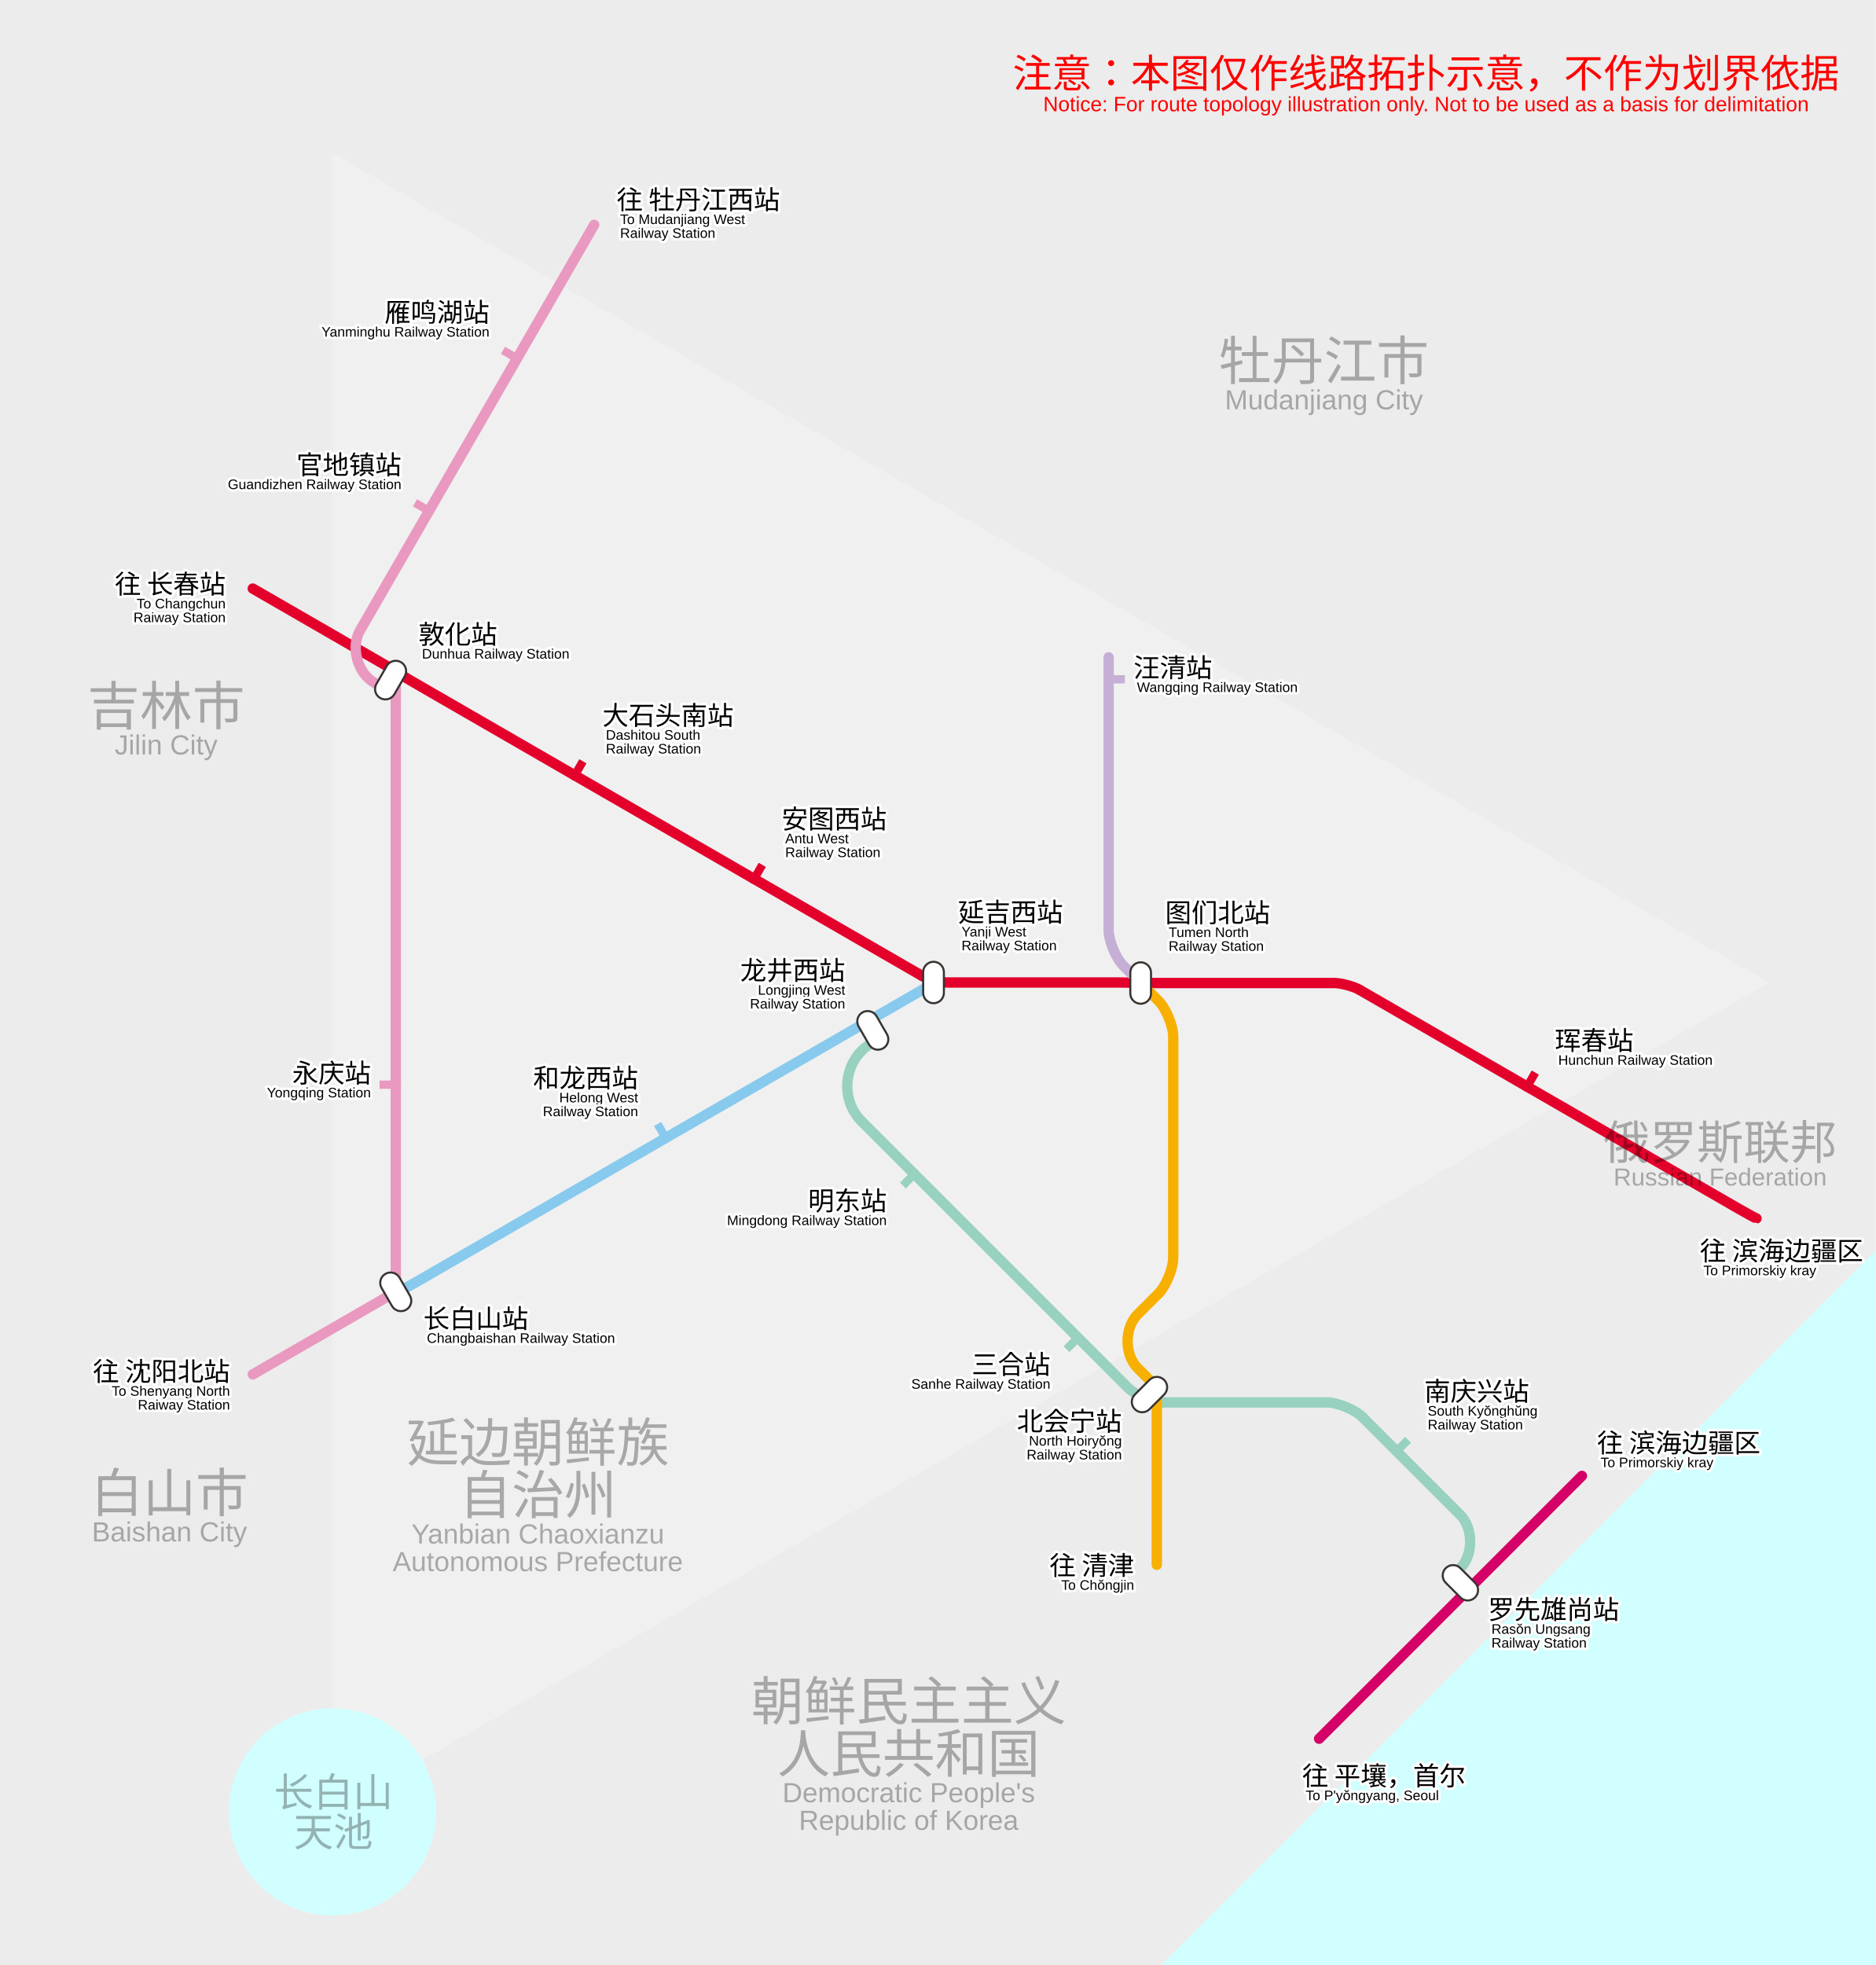
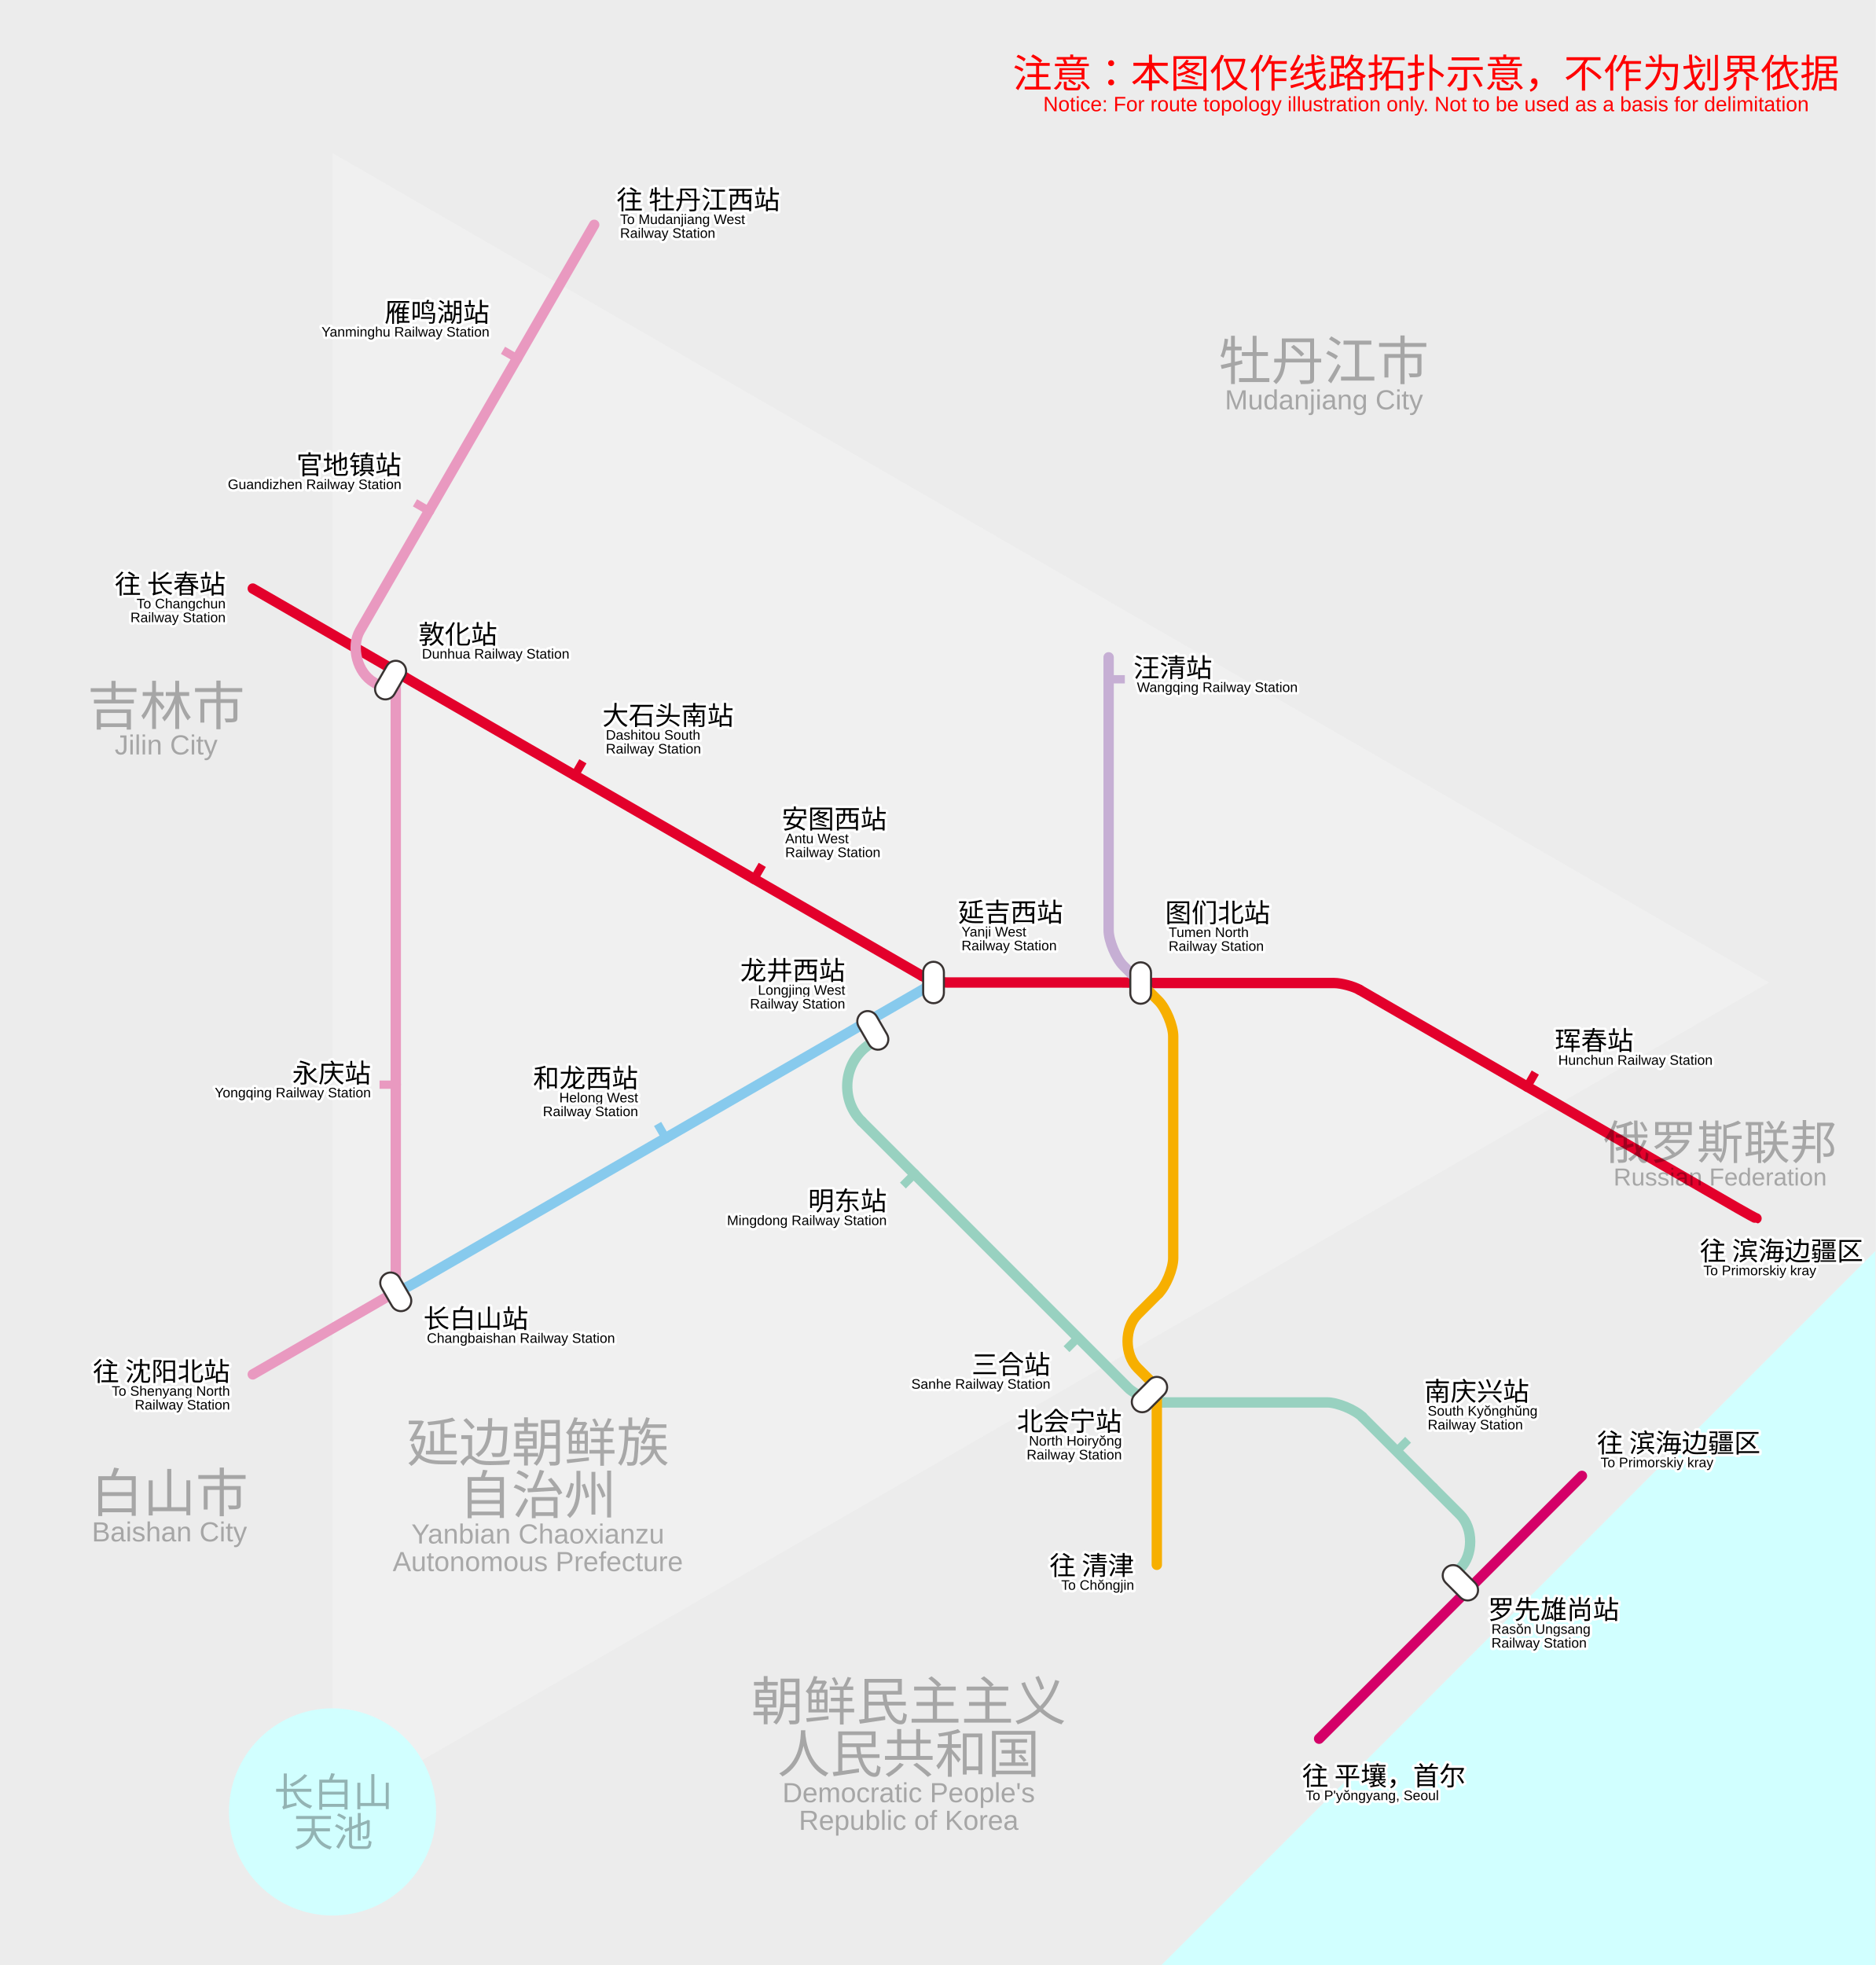
<svg xmlns="http://www.w3.org/2000/svg" width="905.354" height="948.574" viewBox="0 -232.285 905.354 948.574" version="1.1" id="svg1">
  <defs id="defs1" />
  <path d="M 905.354,371.618 560.68,716.289 h 344.674 z" style="fill:#d1ffff;stroke-width:3.08;stroke-linejoin:round" id="path11" />
  <path d="M 0,-232.285 V 716.289 H 560.68 L 905.354,371.618 V -232.285 Z M 160.529,-158.386 854.021,242.002 160.529,642.391 Z" style="fill:#ececec;stroke-width:2.874;stroke-linejoin:round" id="path9" />
  <g id="line_Q6VSLRUWHU" transform="translate(-172.8378,-227.8531)">
    <path d="m 708.06,323.48 v -10.6" fill="none" stroke="#c6afd4" stroke-width="5" stroke-linecap="round" id="path4" />
  </g>
  <g id="line_rFq5wBN6Jb" transform="rotate(30,607.9605,-61.53373)">
    <path d="m 523.53,279.97 h 93.531" fill="none" stroke="#e3002b" stroke-width="5" stroke-linecap="round" id="path5" />
  </g>
  <g id="line_5YqSlaiPAW" transform="rotate(30,607.9605,-61.53373)">
    <path d="m 423.53,279.97 h 100" fill="none" stroke="#e3002b" stroke-width="5" stroke-linecap="round" id="path6" />
  </g>
  <g id="line_N_5G9iZyra" transform="translate(-172.8378,-227.8531)">
    <path d="m 723.53,470.115 h 93.531 c 3.234,0 9.27,1.617 12.071,3.234" fill="none" stroke="#e3002b" stroke-width="5" stroke-linecap="round" id="path13" />
  </g>
  <g id="line_FFeZVGYtg0" transform="translate(-172.8378,-227.8531)">
    <path d="m 617.928,466.621 c 2.801,1.617 8.837,3.234 12.071,3.234 H 713.27 c 5,0 10.13,0.13 10.26,0.26 v 0" fill="none" stroke="#e3002b" stroke-width="5" stroke-linecap="round" id="path20" />
  </g>
  <g id="line_1LlmuOgZgl" transform="translate(-172.8378,-227.8531)">
    <path d="m 708.06,323.48 v 121.165 c 0,5 3.536,13.536 7.071,17.071 L 723.53,470.115" fill="none" stroke="#c6afd4" stroke-width="5" stroke-linecap="round" id="path21" />
  </g>
  <g id="line_ieoQ92BXNt" transform="rotate(30,607.9605,-61.53373)">
    <path d="m 423.53,279.97 h -89.64 c -5,0 -10.18,-0.18 -10.36,-0.36 v 0" fill="none" stroke="#e3002b" stroke-width="5" stroke-linecap="round" id="path22" />
  </g>
  <g id="line_dUPDMMQmZ-" transform="rotate(-30,-737.9476,814.349)">
    <path d="M 428.11,913.36 H 288.96 c -5,0 -10.425,-0.425 -10.85,-0.85 v 0" fill="none" stroke="#87caed" stroke-width="5" stroke-linecap="round" id="path27" />
  </g>
  <g id="stn_h_-fLyGvyx" transform="translate(535.2222,95.62693)">
    <g id="g41">
      <g transform="rotate(90)" id="g38">
        <rect id="stn_core_stn_h_-fLyGvyx" x="-2" y="-7.83" width="4" height="7.83" stroke="none" fill="#c6afd4" />
      </g>
      <g id="stn_name_stn_h_-fLyGvyx" transform="translate(12)" text-anchor="start" stroke-width="2.5" paint-order="stroke" stroke="#ffffff" stroke-linejoin="round">
        <g id="g39">
          <text dy="-1" dx="0" dominant-baseline="auto" font-size="12.67px" font-family="SimHei, 'STHeiti T0C', 'PingFang SC', sans-serif" id="text38">汪清站</text>
        </g>
        <g id="g40">
          <text dy="1.5" dx="1.67" dominant-baseline="hanging" font-size="6.67px" font-family="Arial, sans-serif" id="text39">Wangqing Railway Station</text>
        </g>
      </g>
    </g>
  </g>
  <g id="g46" transform="rotate(30,-176.2357,775.4016)">
    <rect id="stn_core_stn_orOzZgwrds" x="-2" y="-7.83" width="4" height="7.83" stroke="none" fill="#e3002b" />
  </g>
  <g id="g50" transform="rotate(30,-126.2357,588.799)">
    <rect id="stn_core_stn_uzpkAC9lMU" x="-2" y="-7.83" width="4" height="7.83" stroke="none" fill="#e3002b" />
  </g>
  <g id="stn_name_stn_JbNw-gfTDD" transform="translate(377.4197,168.662)" text-anchor="start" stroke-width="2.5" paint-order="stroke" stroke="#ffffff" stroke-linejoin="round">
    <g id="g61">
      <text dy="-1" dx="0" dominant-baseline="auto" font-size="12.67px" font-family="SimHei, 'STHeiti T0C', 'PingFang SC', sans-serif" id="text60">安图西站</text>
    </g>
    <g id="g62">
      <text dy="1.5" dx="1.67" dominant-baseline="hanging" font-size="6.67px" font-family="Arial, sans-serif" id="text61">Antu West</text>
      <text dy="8.17" dx="1.67" dominant-baseline="hanging" font-size="6.67px" font-family="Arial, sans-serif" id="text62">Railway Station</text>
    </g>
  </g>
  <g id="stn_name_stn_vAMRclHc03" transform="translate(290.8171,118.6619)" text-anchor="start" stroke-width="2.5" paint-order="stroke" stroke="#ffffff" stroke-linejoin="round">
    <g id="g64">
      <text dy="-1" dx="0" dominant-baseline="auto" font-size="12.67px" font-family="SimHei, 'STHeiti T0C', 'PingFang SC', sans-serif" id="text63">大石头南站</text>
    </g>
    <g id="g65">
      <text dy="1.5" dx="1.67" dominant-baseline="hanging" font-size="6.67px" font-family="Arial, sans-serif" id="text64">Dashitou South</text>
      <text dy="8.17" dx="1.67" dominant-baseline="hanging" font-size="6.67px" font-family="Arial, sans-serif" id="text65">Railway Station</text>
    </g>
  </g>
  <g id="stn_name_stn_B9_Ebn6TsV" transform="translate(202.0442,79.4993)" text-anchor="start" stroke-width="2.5" paint-order="stroke" stroke="#ffffff" stroke-linejoin="round">
    <g id="g67">
      <text dy="-1" dx="0" dominant-baseline="auto" font-size="12.67px" font-family="SimHei, 'STHeiti T0C', 'PingFang SC', sans-serif" id="text66">敦化站</text>
    </g>
    <g id="g68">
      <text dy="1.5" dx="1.67" dominant-baseline="hanging" font-size="6.67px" font-family="Arial, sans-serif" id="text67">Dunhua Railway Station</text>
    </g>
  </g>
  <g id="stn_name_stn_Ih81z_rTr0" transform="translate(204.3946,409.8302)" text-anchor="start" stroke-width="2.5" paint-order="stroke" stroke="#ffffff" stroke-linejoin="round">
    <g id="g77">
      <text dy="-1" dx="0" dominant-baseline="auto" font-size="12.67px" font-family="SimHei, 'STHeiti T0C', 'PingFang SC', sans-serif" id="text76">长白山站</text>
    </g>
    <g id="g78">
      <text dy="1.5" dx="1.67" dominant-baseline="hanging" font-size="6.67px" font-family="Arial, sans-serif" id="text77">Changbaishan Railway Station</text>
    </g>
  </g>
  <g id="line_uKwltnpwiJ" transform="rotate(30,736.6956,170.0207)">
    <path d="M 225,375 H 145.29" fill="none" stroke="#e3002b" stroke-width="5" stroke-linecap="round" id="path20-4" />
  </g>
  <g id="line_cdaYA6RWH9-4" transform="rotate(-30,83.38705,488.0731)">
    <path d="M 225.01,458.13 H 145.29" fill="none" stroke="#e999c0" stroke-width="5" stroke-linecap="round" cursor="pointer" id="path19" />
  </g>
  <g id="line_9WCTQRlBMg" transform="rotate(30,1162.291,33.66875)">
    <path d="m 923.53,470.12 -93.531,-0.005" fill="none" stroke="#e3002b" stroke-width="5" stroke-linecap="round" id="path38" />
  </g>
  <g id="line_sLx76XPJAw" transform="rotate(30,1162.291,33.66875)">
    <path d="m 923.53,470.12 h 117.43 c 5,0 10.13,-0.13 10.26,-0.26 v 0" fill="none" stroke="#e3002b" stroke-width="5" stroke-linecap="round" id="path39" />
  </g>
  <g id="g183" transform="rotate(30,-176.7302,1521.939)">
    <rect id="stn_core_stn_i8GUntpO3i" x="-2" y="-7.83" width="4" height="7.83" stroke="none" fill="#e3002b" />
  </g>
  <g id="stn_name_stn_MRFESqtDO4" transform="translate(750.6222,275.5963)" text-anchor="start" stroke-width="2.5" paint-order="stroke" stroke="#ffffff" stroke-linejoin="round">
    <g id="g191">
      <text dy="-1" dx="0" dominant-baseline="auto" font-size="12.67px" font-family="SimHei, 'STHeiti T0C', 'PingFang SC', sans-serif" id="text190">珲春站</text>
    </g>
    <g id="g192">
      <text dy="1.5" dx="1.67" dominant-baseline="hanging" font-size="6.67px" font-family="Arial, sans-serif" id="text191">Hunchun Railway Station</text>
    </g>
  </g>
  <g id="line_oU5AdKaYQB-8" transform="rotate(45,1359.06,835.5931)">
    <path d="M 319.929,1130.11 H 355.87" fill="none" stroke="#98d1c0" stroke-width="5" stroke-linecap="round" id="path15" />
  </g>
  <g id="line_6RwTn6XuoN-2" transform="rotate(45,1359.06,835.5931)">
    <path d="m 355.87,1130.11 h 77.76" fill="none" stroke="#98d1c0" stroke-width="5" stroke-linecap="round" cursor="pointer" id="path16" />
  </g>
  <g id="line_KUWs4g1dVr-4" transform="rotate(45,1359.06,835.5931)" style="display:inline">
    <path d="m 433.63,1130.11 h 68.125 c 5,0 13.536,-3.535 17.071,-7.071" fill="none" stroke="#98d1c0" stroke-width="5" stroke-linecap="round" cursor="pointer" id="path17-5" />
  </g>
  <g transform="rotate(-135,289.9955,75.81721)" id="g144">
    <rect id="stn_core_stn_cF4jXZzcH2-6" x="-2" y="-7.83" width="4" height="7.83" stroke="none" fill="#98d1c0" />
  </g>
  <g transform="rotate(-135,345.8461,98.95126)" id="g148">
    <rect id="stn_core_stn_2Gp-P_gz-h-5" x="-2" y="-7.83" width="4" height="7.83" stroke="none" fill="#98d1c0" />
  </g>
  <g id="line_5rOEPFw2OI" transform="translate(210.8422,-879.9471)" style="display:inline">
    <path d="M 350.827,1324.66 H 429.85 c 5,0 13.536,3.535 17.071,7.071" fill="none" stroke="#98d1c0" stroke-width="5" stroke-linecap="round" id="path20-9" />
  </g>
  <g id="line_nDRXQp3rdI" transform="rotate(45,1607.461,1139.196)">
    <path d="m 449.85,1324.66 h 48.2" fill="none" stroke="#98d1c0" stroke-width="5" stroke-linecap="round" id="path21-54" />
  </g>
  <g id="line_NvyWu6Q9Jy" transform="rotate(45,1607.461,1139.196)">
    <path d="m 544.85,1269.81 v 77.98" fill="none" stroke="#d40068" stroke-width="5" stroke-linecap="round" cursor="pointer" id="path22-3" />
  </g>
  <g id="line_I3BFhI7PPO" transform="rotate(45,1607.461,1139.196)">
    <path d="m 544.85,1347.79 v 101.45" fill="none" stroke="#d40068" stroke-width="5" stroke-linecap="round" cursor="pointer" id="path23" />
  </g>
  <g id="line_OHgZ6aPMpV" transform="rotate(45,1607.461,1139.196)">
    <path d="m 498.05,1324.66 h 18.47 c 9.165,0 18.33,9.165 18.33,18.33 v 4.8" fill="none" stroke="#98d1c0" stroke-width="5" stroke-linecap="round" cursor="pointer" id="path36" />
  </g>
  <g id="g169" transform="rotate(45,-289.3903,1116.957)">
    <rect id="stn_core_stn_c3MUYuPo0L" x="-10" y="-5" height="10" width="20" ry="5" stroke="#393332" stroke-width="1" fill="#ffffff" />
  </g>
  <g id="stn_name_stn_mY2YaV6KyI" transform="translate(718.3775,550.279)" text-anchor="start" stroke-width="2.5" paint-order="stroke" stroke="#ffffff" stroke-linejoin="round">
    <g id="g177">
      <text dy="-1" dx="0" dominant-baseline="auto" font-size="12.67px" font-family="SimHei, 'STHeiti T0C', 'PingFang SC', sans-serif" id="text176">罗先雄尚站</text>
    </g>
    <g id="g178">
      <text dy="1.5" dx="1.67" dominant-baseline="hanging" font-size="6.67px" font-family="Arial, sans-serif" id="text177">Rasŏn Ungsang</text>
      <text dy="8.17" dx="1.67" dominant-baseline="hanging" font-size="6.67px" font-family="Arial, sans-serif" id="text178">Railway Station</text>
    </g>
  </g>
  <g id="stn_name_stn_-FLAdPYtkY" transform="translate(541.6172,459.4196)" text-anchor="end" stroke-width="2.5" paint-order="stroke" stroke="#ffffff" stroke-linejoin="round">
    <g id="g127">
      <text dy="-1" dx="0" dominant-baseline="auto" font-size="12.67px" font-family="SimHei, 'STHeiti T0C', 'PingFang SC', sans-serif" id="text126">北会宁站</text>
    </g>
    <g id="g128">
      <text dy="1.5" dx="0" dominant-baseline="hanging" font-size="6.67px" font-family="Arial, sans-serif" id="text127">North Hoiryŏng</text>
      <text dy="8.17" dx="0" dominant-baseline="hanging" font-size="6.67px" font-family="Arial, sans-serif" id="text128">Railway Station</text>
    </g>
  </g>
  <g id="stn_name_stn_AgJmZtLjvn" transform="translate(428.1125,352.9859)" text-anchor="end" stroke-width="2.5" paint-order="stroke" stroke="#ffffff" stroke-linejoin="round">
    <g id="g138">
      <text dy="-1" dx="0" dominant-baseline="auto" font-size="12.67px" font-family="SimHei, 'STHeiti T0C', 'PingFang SC', sans-serif" id="text137">明东站</text>
    </g>
    <g id="g139">
      <text dy="1.5" dx="0" dominant-baseline="hanging" font-size="6.67px" font-family="Arial, sans-serif" id="text138">Mingdong Railway Station</text>
    </g>
  </g>
  <g id="stn_name_stn_1OGDIdKCw8" transform="translate(507.0971,431.9705)" text-anchor="end" stroke-width="2.5" paint-order="stroke" stroke="#ffffff" stroke-linejoin="round">
    <g id="g141">
      <text dy="-1" dx="0" dominant-baseline="auto" font-size="12.67px" font-family="SimHei, 'STHeiti T0C', 'PingFang SC', sans-serif" id="text140">三合站</text>
    </g>
    <g id="g142">
      <text dy="1.5" dx="0" dominant-baseline="hanging" font-size="6.67px" font-family="Arial, sans-serif" id="text141">Sanhe Railway Station</text>
    </g>
  </g>
  <g id="g194" transform="rotate(45,-228.1366,1048.048)">
    <rect id="stn_core_stn__VbzDC2A78" x="-2" y="-7.83" width="4" height="7.83" stroke="none" fill="#98d1c0" />
  </g>
  <g id="stn_name_stn_nXucq-u1vG" transform="translate(687.5924,444.9432)" text-anchor="start" stroke-width="2.5" paint-order="stroke" stroke="#ffffff" stroke-linejoin="round">
    <g id="g198">
      <text dy="-1" dx="0" dominant-baseline="auto" font-size="12.67px" font-family="SimHei, 'STHeiti T0C', 'PingFang SC', sans-serif" id="text197">南庆兴站</text>
    </g>
    <g id="g199">
      <text dy="1.5" dx="1.67" dominant-baseline="hanging" font-size="6.67px" font-family="Arial, sans-serif" id="text198">South Kyŏnghŭng</text>
      <text dy="8.17" dx="1.67" dominant-baseline="hanging" font-size="6.67px" font-family="Arial, sans-serif" id="text199">Railway Station</text>
    </g>
  </g>
  <g id="line_AGHX1xPTxY-8" transform="rotate(-30,-737.9476,814.3491)">
    <path d="m 540.67,913.36 h 37.69" fill="none" stroke="#87caed" stroke-width="5" stroke-linecap="round" cursor="pointer" id="path6-8" />
  </g>
  <g id="line_uAsBP5tdFi-2" transform="rotate(-30,-737.9476,814.3491)">
    <path d="M 428.11,913.36 H 540.67" fill="none" stroke="#87caed" stroke-width="5" stroke-linecap="round" cursor="pointer" id="path7" />
  </g>
  <g id="line_1YQ8t1Aup1" transform="rotate(-30,-737.9476,814.3491)">
    <path d="m 540.67,923.36 h -3.287 c -15.731,0 -27.391,15.195 -23.32,30.391" fill="none" stroke="#98d1c0" stroke-width="5" stroke-linecap="round" id="path40" />
  </g>
  <g transform="rotate(60,-18.91093,497.4781)" id="g98">
    <rect id="stn_core_stn_s47bWmy3jf-1" x="-10" y="-5" height="10" width="20" ry="5" stroke="#393332" stroke-width="1" fill="#ffffff" />
  </g>
  <g id="stn_mI4i7HMiWh" transform="translate(450.6922,242.0019)">
    <g id="g37">
      <g transform="rotate(90)" id="g34">
        <rect id="stn_core_stn_mI4i7HMiWh" x="-10" y="-5" height="10" width="20" ry="5" stroke="#393332" stroke-width="1" fill="#ffffff" />
      </g>
      <g id="stn_name_stn_mI4i7HMiWh" transform="translate(11.83,-28.34)" text-anchor="start" stroke-width="2.5" paint-order="stroke" stroke="#ffffff" stroke-linejoin="round">
        <g id="g35">
          <text dy="-1" dx="0" dominant-baseline="auto" font-size="12.67px" font-family="SimHei, 'STHeiti T0C', 'PingFang SC', sans-serif" id="text34">延吉西站</text>
        </g>
        <g id="g36">
          <text dy="1.5" dx="1.67" dominant-baseline="hanging" font-size="6.67px" font-family="Arial, sans-serif" id="text35">Yanji West</text>
          <text dy="8.17" dx="1.67" dominant-baseline="hanging" font-size="6.67px" font-family="Arial, sans-serif" id="text36">Railway Station</text>
        </g>
      </g>
    </g>
  </g>
  <g id="stn_name_stn_jOdetXOEw6-2" transform="translate(408.0432,241.7764)" text-anchor="end" stroke-width="2.5" paint-order="stroke" stroke="#ffffff" stroke-linejoin="round">
    <g id="g200-7">
      <text dy="-1" dx="0" dominant-baseline="auto" font-size="12.67px" font-family="SimHei, 'STHeiti T0C', 'PingFang SC', sans-serif" id="text199-9">龙井西站</text>
    </g>
    <g id="g201-5">
      <text dy="1.5" dx="0" dominant-baseline="hanging" font-size="6.67px" font-family="Arial, sans-serif" id="text200-4">Longjing West</text>
      <text dy="8.17" dx="0" dominant-baseline="hanging" font-size="6.67px" font-family="Arial, sans-serif" id="text201-3">Railway Station</text>
    </g>
  </g>
  <g id="g102" transform="rotate(-30,752.3504,-441.1951)">
    <rect id="stn_core_stn_MDtEak3Vq8-2" x="-2" y="-7.83" width="4" height="7.83" stroke="none" fill="#87caed" />
  </g>
  <g id="stn_name_stn_Bqb9PaHCH_-3" transform="translate(308.0634,293.7263)" text-anchor="end" stroke-width="2.5" paint-order="stroke" stroke="#ffffff" stroke-linejoin="round">
    <g id="g113">
      <text dy="-1" dx="0" dominant-baseline="auto" font-size="12.67px" font-family="SimHei, 'STHeiti T0C', 'PingFang SC', sans-serif" id="text112">和龙西站</text>
    </g>
    <g id="g114">
      <text dy="1.5" dx="0" dominant-baseline="hanging" font-size="6.67px" font-family="Arial, sans-serif" id="text113">Helong West</text>
      <text dy="8.17" dx="0" dominant-baseline="hanging" font-size="6.67px" font-family="Arial, sans-serif" id="text114">Railway Station</text>
    </g>
  </g>
  <circle style="fill:#d1ffff;fill-opacity:1;stroke:none;stroke-width:0.578;stroke-linejoin:round" id="path3" cx="160.529" cy="642.391" r="50" />
  <g id="stn_name_stn_NTk9pBizeE" transform="matrix(0.9999832,0,0,0.9999832,108.9365,55.26243)" text-anchor="end" stroke-width="2.5" paint-order="stroke" stroke="#ffffff" stroke-linejoin="round">
    <g id="g2">
      <text dy="-1" dx="0" dominant-baseline="auto" font-size="12.67px" font-family="SimHei, 'STHeiti T0C', 'PingFang SC', sans-serif" id="text2">往 长春站</text>
    </g>
    <g id="g4">
      <text dy="1.5" dx="0" dominant-baseline="hanging" font-size="6.67px" font-family="Arial, sans-serif" id="text3">To Changchun</text>
-       <text dy="8.17" dx="0" dominant-baseline="hanging" font-size="6.67px" font-family="Arial, sans-serif" id="text4">Raiway Station</text>
+       <text dy="8.17" dx="0" dominant-baseline="hanging" font-size="6.67px" font-family="Arial, sans-serif" id="text4">Railway Station</text>
    </g>
  </g>
  <g id="stn_name_stn_nfJxXxxCPY" transform="matrix(0.9999832,0,0,0.9999832,111.0246,435.3603)" text-anchor="end" stroke-width="2.5" paint-order="stroke" stroke="#ffffff" stroke-linejoin="round">
    <g id="g6">
      <text dy="-1" dx="0" dominant-baseline="auto" font-size="12.67px" font-family="SimHei, 'STHeiti T0C', 'PingFang SC', sans-serif" id="text5">往 沈阳北站</text>
    </g>
    <g id="g7">
      <text dy="1.5" dx="0" dominant-baseline="hanging" font-size="6.67px" font-family="Arial, sans-serif" id="text6">To Shenyang North</text>
-       <text dy="8.17" dx="0" dominant-baseline="hanging" font-size="6.67px" font-family="Arial, sans-serif" id="text7">Raiway Station</text>
+       <text dy="8.17" dx="0" dominant-baseline="hanging" font-size="6.67px" font-family="Arial, sans-serif" id="text7">Railway Station</text>
    </g>
  </g>
  <g id="stn_name_stn_ZJRDZ6jQzU" transform="matrix(0.9999974,0,0,0.9999974,547.5563,529.0392)" text-anchor="end" stroke-width="2.5" paint-order="stroke" stroke="#ffffff" stroke-linejoin="round">
    <g id="g9">
      <text dy="-1" dx="0" dominant-baseline="auto" font-size="12.67px" font-family="SimHei, 'STHeiti T0C', 'PingFang SC', sans-serif" id="text8">往 清津</text>
    </g>
    <g id="g10">
      <text dy="1.5" dx="0" dominant-baseline="hanging" font-size="6.67px" font-family="Arial, sans-serif" id="text9">To Chŏngjin</text>
    </g>
  </g>
  <g id="stn_name_stn_y90grAkcfg" transform="matrix(0.9999974,0,0,0.9999974,628.6698,630.5859)" text-anchor="start" stroke-width="2.5" paint-order="stroke" stroke="#ffffff" stroke-linejoin="round">
    <g id="g12">
      <text dy="-1" dx="0" dominant-baseline="auto" font-size="12.67px" font-family="SimHei, 'STHeiti T0C', 'PingFang SC', sans-serif" id="text11">往 平壤，首尔</text>
    </g>
    <g id="g13">
      <text dy="1.5" dx="1.67" dominant-baseline="hanging" font-size="6.67px" font-family="Arial, sans-serif" id="text12">To P'yŏngyang, Seoul</text>
    </g>
  </g>
  <g id="stn_name_stn_-vzL892Unk" transform="matrix(0.9999974,0,0,0.9999974,771.0375,469.8555)" text-anchor="start" stroke-width="2.5" paint-order="stroke" stroke="#ffffff" stroke-linejoin="round">
    <g id="g15">
      <text dy="-1" dx="0" dominant-baseline="auto" font-size="12.67px" font-family="SimHei, 'STHeiti T0C', 'PingFang SC', sans-serif" id="text14">往 滨海边疆区</text>
    </g>
    <g id="g16">
      <text dy="1.5" dx="1.67" dominant-baseline="hanging" font-size="6.67px" font-family="Arial, sans-serif" id="text15">To Primorskiy kray</text>
    </g>
  </g>
  <g id="stn_name_stn_-vzL892Unk-2" transform="matrix(0.9999974,0,0,0.9999974,820.6781,377.1727)" text-anchor="start" stroke-width="2.5" paint-order="stroke" stroke="#ffffff" stroke-linejoin="round">
    <g id="g15-1">
      <text dy="-1" dx="0" dominant-baseline="auto" font-size="12.67px" font-family="SimHei, 'STHeiti T0C', 'PingFang SC', sans-serif" id="text14-6">往 滨海边疆区</text>
    </g>
    <g id="g16-8">
      <text dy="1.5" dx="1.67" dominant-baseline="hanging" font-size="6.67px" font-family="Arial, sans-serif" id="text15-5">To Primorskiy kray</text>
    </g>
  </g>
  <g id="stn_name_stn_JPLeXz_XPx" transform="matrix(1.999984,0,0,1.999984,438.7022,625.4586)" text-anchor="middle" stroke-width="2.5" paint-order="stroke" stroke="#ffffff" stroke-linejoin="round" style="opacity:0.3;fill:#000000;stroke:none">
    <g id="g18" style="fill:#000000;stroke:none">
      <text dy="-1" dx="0" dominant-baseline="auto" font-size="12.67px" font-family="SimHei, 'STHeiti T0C', 'PingFang SC', sans-serif" id="text17" style="fill:#000000;stroke:none">人民共和国</text>
      <text dy="-13.67" dx="0" dominant-baseline="auto" font-size="12.67px" font-family="SimHei, 'STHeiti T0C', 'PingFang SC', sans-serif" id="text18" style="fill:#000000;stroke:none">朝鲜民主主义</text>
    </g>
    <g id="g20" style="fill:#000000;stroke:none">
      <text dy="1.5" dx="0" dominant-baseline="hanging" font-size="6.67px" font-family="Arial, sans-serif" id="text19" style="fill:#000000;stroke:none">Democratic People's</text>
      <text dy="8.17" dx="0" dominant-baseline="hanging" font-size="6.67px" font-family="Arial, sans-serif" id="text20" style="fill:#000000;stroke:none">Republic of Korea</text>
    </g>
  </g>
  <g id="stn_name_stn_JckBGRM9YS" transform="matrix(1.509947,0,0,1.509947,160.9403,660.4538)" text-anchor="middle" stroke-width="2.5" paint-order="stroke" stroke="#ffffff" stroke-linejoin="round" style="opacity:0.3;fill:#000000;stroke:none">
    <g id="g22" style="fill:#000000;stroke:none">
      <text dy="-1" dx="0" dominant-baseline="auto" font-size="12.67px" font-family="SimHei, 'STHeiti T0C', 'PingFang SC', sans-serif" id="text21" style="fill:#000000;stroke:none">天池</text>
      <text dy="-13.67" dx="0" dominant-baseline="auto" font-size="12.67px" font-family="SimHei, 'STHeiti T0C', 'PingFang SC', sans-serif" id="text22" style="fill:#000000;stroke:none">长白山</text>
    </g>
    <g id="g23" style="fill:#000000;stroke:none">
      <text dy="1.5" dx="0" dominant-baseline="hanging" font-size="6.67px" font-family="Arial, sans-serif" id="text23" style="fill:#000000;stroke:none" />
    </g>
  </g>
  <g id="stn_name_stn_SnGLCnOIC6" transform="matrix(1.999997,0,0,1.999997,639.1633,-46.93076)" text-anchor="middle" stroke-width="2.5" paint-order="stroke" stroke="#ffffff" stroke-linejoin="round" style="opacity:0.3;fill:#000000;stroke:none">
    <g id="g25" style="fill:#000000;stroke:none">
      <text dy="-1" dx="0" dominant-baseline="auto" font-size="12.67px" font-family="SimHei, 'STHeiti T0C', 'PingFang SC', sans-serif" id="text24" style="fill:#000000;stroke:none">牡丹江市</text>
    </g>
    <g id="g26" style="fill:#000000;stroke:none">
      <text dy="1.5" dx="0" dominant-baseline="hanging" font-size="6.67px" font-family="Arial, sans-serif" id="text25" style="fill:#000000;stroke:none">Mudanjiang City</text>
    </g>
  </g>
  <g id="g25-8" style="text-anchor:middle;fill:#ff0000;stroke:none;stroke-width:2.5;stroke-linejoin:round;paint-order:stroke" transform="matrix(1.499999,0,0,1.499999,688.476,-190.0261)">
    <text dominant-baseline="auto" font-size="12.67px" font-family="SimHei, 'STHeiti T0C', 'PingFang SC', sans-serif" id="text24-2" style="fill:#ff0000;stroke:none">注意：本图仅作线路拓扑示意，不作为划界依据</text>
  </g>
  <g id="g26-4" style="text-anchor:middle;fill:#ff0000;stroke:none;stroke-width:2.5;stroke-linejoin:round;paint-order:stroke" transform="matrix(1.499999,0,0,1.499999,688.476,-185.5261)">
    <text dominant-baseline="hanging" font-size="6.67px" font-family="Arial, sans-serif" id="text25-5" style="fill:#ff0000;stroke:none">Notice: For route topology illustration only. Not to be used as a basis for delimitation</text>
  </g>
  <g id="stn_name_stn_ABShbX0qR0" transform="matrix(1.999997,0,0,1.999997,80.19287,119.6658)" text-anchor="middle" stroke-width="2.5" paint-order="stroke" stroke="#ffffff" stroke-linejoin="round" style="opacity:0.3;fill:#000000;stroke:none">
    <g id="g28" style="fill:#000000;stroke:none">
      <text dy="-1" dx="0" dominant-baseline="auto" font-size="12.67px" font-family="SimHei, 'STHeiti T0C', 'PingFang SC', sans-serif" id="text27" style="fill:#000000;stroke:none">吉林市</text>
    </g>
    <g id="g29" style="fill:#000000;stroke:none">
      <text dy="1.5" dx="0" dominant-baseline="hanging" font-size="6.67px" font-family="Arial, sans-serif" id="text28" style="fill:#000000;stroke:none">Jilin City</text>
    </g>
  </g>
  <g id="stn_name_stn_aCZUe1SNQp" transform="matrix(1.999997,0,0,1.999997,81.80018,499.5591)" text-anchor="middle" stroke-width="2.5" paint-order="stroke" stroke="#ffffff" stroke-linejoin="round" style="opacity:0.3;fill:#000000;stroke:none">
    <g id="g31-1" style="fill:#000000;stroke:none">
      <text dy="-1" dx="0" dominant-baseline="auto" font-size="12.67px" font-family="SimHei, 'STHeiti T0C', 'PingFang SC', sans-serif" id="text30-5" style="fill:#000000;stroke:none">白山市</text>
    </g>
    <g id="g32-2" style="fill:#000000;stroke:none">
      <text dy="1.5" dx="0" dominant-baseline="hanging" font-size="6.67px" font-family="Arial, sans-serif" id="text31-7" style="fill:#000000;stroke:none">Baishan City</text>
    </g>
  </g>
  <g id="stn_name_stn_ZqYHS-NtJP" transform="matrix(1.779954,0,0,1.779954,830.461,329.1056)" text-anchor="middle" stroke-width="2.5" paint-order="stroke" stroke="#ffffff" stroke-linejoin="round" style="opacity:0.3;fill:#000000;stroke:none">
    <g id="g34-6" style="fill:#000000;stroke:none">
      <text dy="-1" dx="0" dominant-baseline="auto" font-size="12.67px" font-family="SimHei, 'STHeiti T0C', 'PingFang SC', sans-serif" id="text33" style="fill:#000000;stroke:none">俄罗斯联邦</text>
    </g>
    <g id="g35-1" style="fill:#000000;stroke:none">
      <text dy="1.5" dx="0" dominant-baseline="hanging" font-size="6.67px" font-family="Arial, sans-serif" id="text34-4" style="fill:#000000;stroke:none">Russian Federation</text>
    </g>
  </g>
  <g id="line_enlyB5kBCV" transform="translate(-148.9354,-366.4348)">
    <path d="M 340,657.765 V 458.125" fill="none" stroke="#e999c0" stroke-width="5" stroke-linecap="round" cursor="pointer" id="path6-88" />
  </g>
  <g id="line_qrXDtQbx-1" transform="translate(-148.9354,-366.4348)">
    <path d="m 340,657.765 v 100" fill="none" stroke="#e999c0" stroke-width="5" stroke-linecap="round" cursor="pointer" id="path7-2" />
  </g>
  <g id="stn_iz_TyuohSP" transform="translate(191.0646,291.3302)">
    <g id="g93">
      <g transform="rotate(-90)" id="g90">
        <rect id="stn_core_stn_iz_TyuohSP" x="-2" y="-7.83" width="4" height="7.83" stroke="none" fill="#e999c0" />
      </g>
      <g id="stn_name_stn_iz_TyuohSP" transform="translate(-12)" text-anchor="end" stroke-width="2.5" paint-order="stroke" stroke="#ffffff" stroke-linejoin="round">
        <g id="g91">
          <text dy="-1" dx="0" dominant-baseline="auto" font-size="12.67px" font-family="SimHei, 'STHeiti T0C', 'PingFang SC', sans-serif" id="text90">永庆站</text>
        </g>
        <g id="g92">
-           <text dy="1.5" dx="0" dominant-baseline="hanging" font-size="6.67px" font-family="Arial, sans-serif" id="text91">Yongqing Station</text>
+           <text dy="1.5" dx="0" dominant-baseline="hanging" font-size="6.67px" font-family="Arial, sans-serif" id="text91">Yongqing Railway Station</text>
        </g>
      </g>
    </g>
  </g>
  <g transform="rotate(60,-243.3695,361.1319)" id="g96">
    <rect id="stn_core_stn_w3WyHC-7dL" x="-10" y="-5" height="10" width="20" ry="5" stroke="#393332" stroke-width="1" fill="#ffffff" />
  </g>
  <g id="line_j9qqTBGnAY" transform="translate(-165.0472,-235.182)">
    <path d="M 723.53,672.566 V 758.29" fill="none" stroke="#f7af00" stroke-width="5" stroke-linecap="round" id="path24" />
  </g>
  <g id="line_mbNvSTuPT-" transform="translate(-172.8378,-227.8531)">
    <path d="m 732.169,619.982 c 3.536,-3.536 7.071,-12.071 7.071,-17.071 V 495.825 c 0,-5 -3.536,-13.536 -7.071,-17.071 L 723.53,470.115" fill="none" stroke="#f7af00" stroke-width="5" stroke-linecap="round" id="path33" />
  </g>
  <g id="stn_jd2dTI-dyH" transform="translate(550.6922,242.2619)">
    <g id="g33">
      <g transform="rotate(90)" id="g30">
        <rect id="stn_core_stn_jd2dTI-dyH" x="-10" y="-5" height="10" width="20" ry="5" stroke="#393332" stroke-width="1" fill="#ffffff" />
      </g>
      <g id="stn_name_stn_jd2dTI-dyH" transform="translate(11.83,-28.34)" text-anchor="start" stroke-width="2.5" paint-order="stroke" stroke="#ffffff" stroke-linejoin="round">
        <g id="g31">
          <text dy="-1" dx="0" dominant-baseline="auto" font-size="12.67px" font-family="SimHei, 'STHeiti T0C', 'PingFang SC', sans-serif" id="text30">图们北站</text>
        </g>
        <g id="g32">
          <text dy="1.5" dx="1.67" dominant-baseline="hanging" font-size="6.67px" font-family="Arial, sans-serif" id="text31">Tumen North</text>
          <text dy="8.17" dx="1.67" dominant-baseline="hanging" font-size="6.67px" font-family="Arial, sans-serif" id="text32">Railway Station</text>
        </g>
      </g>
    </g>
  </g>
  <g id="line_plvdWsGDqx" transform="rotate(45,1340.675,879.9779)">
    <path d="M 474.62,1120.11 H 461.55 c -9.165,0 -18.33,-9.165 -18.33,-18.33 v -14.27" fill="none" stroke="#f7af00" stroke-width="5" stroke-linecap="round" id="path35" />
  </g>
  <g transform="rotate(135,186.1562,335.3931)" id="g134">
    <rect id="stn_core_stn_p1SW3K1IvT-2" x="-10" y="-5" height="10" width="20" ry="5" stroke="#393332" stroke-width="1" fill="#ffffff" />
  </g>
  <g id="stn_name_stn_0d4Nkh2ooq" transform="matrix(1.999987,0,0,1.999987,259.6578,500.5602)" text-anchor="middle" stroke-width="2.5" paint-order="stroke" stroke="#ffffff" stroke-linejoin="round" style="opacity:0.3;stroke:none">
    <g id="g3" style="stroke:none">
      <text dy="-1" dx="0" dominant-baseline="auto" font-size="12.67px" font-family="SimHei, 'STHeiti T0C', 'PingFang SC', sans-serif" id="text2-2" style="stroke:none">自治州</text>
      <text dy="-13.67" dx="0" dominant-baseline="auto" font-size="12.67px" font-family="SimHei, 'STHeiti T0C', 'PingFang SC', sans-serif" id="text3-2" style="stroke:none">延边朝鲜族</text>
    </g>
    <g id="g5" style="stroke:none">
      <text dy="1.5" dx="0" dominant-baseline="hanging" font-size="6.67px" font-family="Arial, sans-serif" id="text4-1" style="stroke:none">Yanbian Chaoxianzu</text>
      <text dy="8.17" dx="0" dominant-baseline="hanging" font-size="6.67px" font-family="Arial, sans-serif" id="text5-6" style="stroke:none">Autonomous Prefecture</text>
    </g>
  </g>
  <g id="line_jRV_aaGDbs" transform="rotate(30,3526.953,687.9682)">
    <path d="m 315.09,1679.52 v 85" fill="none" stroke="#e999c0" stroke-width="5" stroke-linecap="round" cursor="pointer" id="path29" />
  </g>
  <g id="line_uOtC8t2R9B" transform="rotate(30,3526.953,687.9682)">
    <path d="m 315.09,1679.52 v -74.49" fill="none" stroke="#e999c0" stroke-width="5" stroke-linecap="round" cursor="pointer" id="path30" />
  </g>
  <g id="line_bfMw56mlKc" transform="rotate(30,3526.953,687.9682)">
    <path d="m 339.85,1849.52 h -6.43 c -9.165,0 -18.33,-9.165 -18.33,-18.33 v -66.67" fill="none" stroke="#e999c0" stroke-width="5" stroke-linecap="round" cursor="pointer" id="path43" />
  </g>
  <g transform="rotate(-60,115.9954,-172.194)" id="g208">
    <rect id="stn_core_stn_cw4GCDYB8j" x="-2" y="-7.83" width="4" height="7.83" stroke="none" fill="#e999c0" />
  </g>
  <g transform="rotate(-60,73.49542,-245.8062)" id="g212">
    <rect id="stn_core_stn_PmRPw6puyE" x="-2" y="-7.83" width="4" height="7.83" stroke="none" fill="#e999c0" />
  </g>
  <g id="stn_name_stn_poxDgUqwav" transform="translate(193.7921,-2.312037)" text-anchor="end" stroke-width="2.5" paint-order="stroke" stroke="#ffffff" stroke-linejoin="round">
    <g id="g220">
      <text dy="-1" dx="0" dominant-baseline="auto" font-size="12.67px" font-family="SimHei, 'STHeiti T0C', 'PingFang SC', sans-serif" id="text219">官地镇站</text>
    </g>
    <g id="g221">
      <text dy="1.5" dx="0" dominant-baseline="hanging" font-size="6.67px" font-family="Arial, sans-serif" id="text220">Guandizhen Railway Station</text>
    </g>
  </g>
  <g id="stn_name_stn_XM8fM9kzAA" transform="translate(236.2922,-75.9242)" text-anchor="end" stroke-width="2.5" paint-order="stroke" stroke="#ffffff" stroke-linejoin="round">
    <g id="g223">
      <text dy="-1" dx="0" dominant-baseline="auto" font-size="12.67px" font-family="SimHei, 'STHeiti T0C', 'PingFang SC', sans-serif" id="text222">雁鸣湖站</text>
    </g>
    <g id="g224">
      <text dy="1.5" dx="0" dominant-baseline="hanging" font-size="6.67px" font-family="Arial, sans-serif" id="text223">Yanminghu Railway Station</text>
    </g>
  </g>
  <g transform="rotate(120,66.56386,102.4441)" id="g54">
    <rect id="stn_core_stn_BjS36MigXn" x="-10" y="-5" height="10" width="20" ry="5" stroke="#393332" stroke-width="1" fill="#ffffff" />
  </g>
  <g id="stn_name_stn_NgPbgopHgq" transform="translate(297.6972,-130.2644)" text-anchor="start" stroke-width="2.5" paint-order="stroke" stroke="#ffffff" stroke-linejoin="round">
    <g id="g2-6">
      <text dy="-1" dx="0" dominant-baseline="auto" font-size="12.67px" font-family="SimHei, 'STHeiti T0C', 'PingFang SC', sans-serif" id="text2-1">往 牡丹江西站</text>
    </g>
    <g id="g4-4">
      <text dy="1.5" dx="1.67" dominant-baseline="hanging" font-size="6.67px" font-family="Arial, sans-serif" id="text3-23">To Mudanjiang West</text>
      <text dy="8.17" dx="1.67" dominant-baseline="hanging" font-size="6.67px" font-family="Arial, sans-serif" id="text4-2">Railway Station</text>
    </g>
  </g>
</svg>
